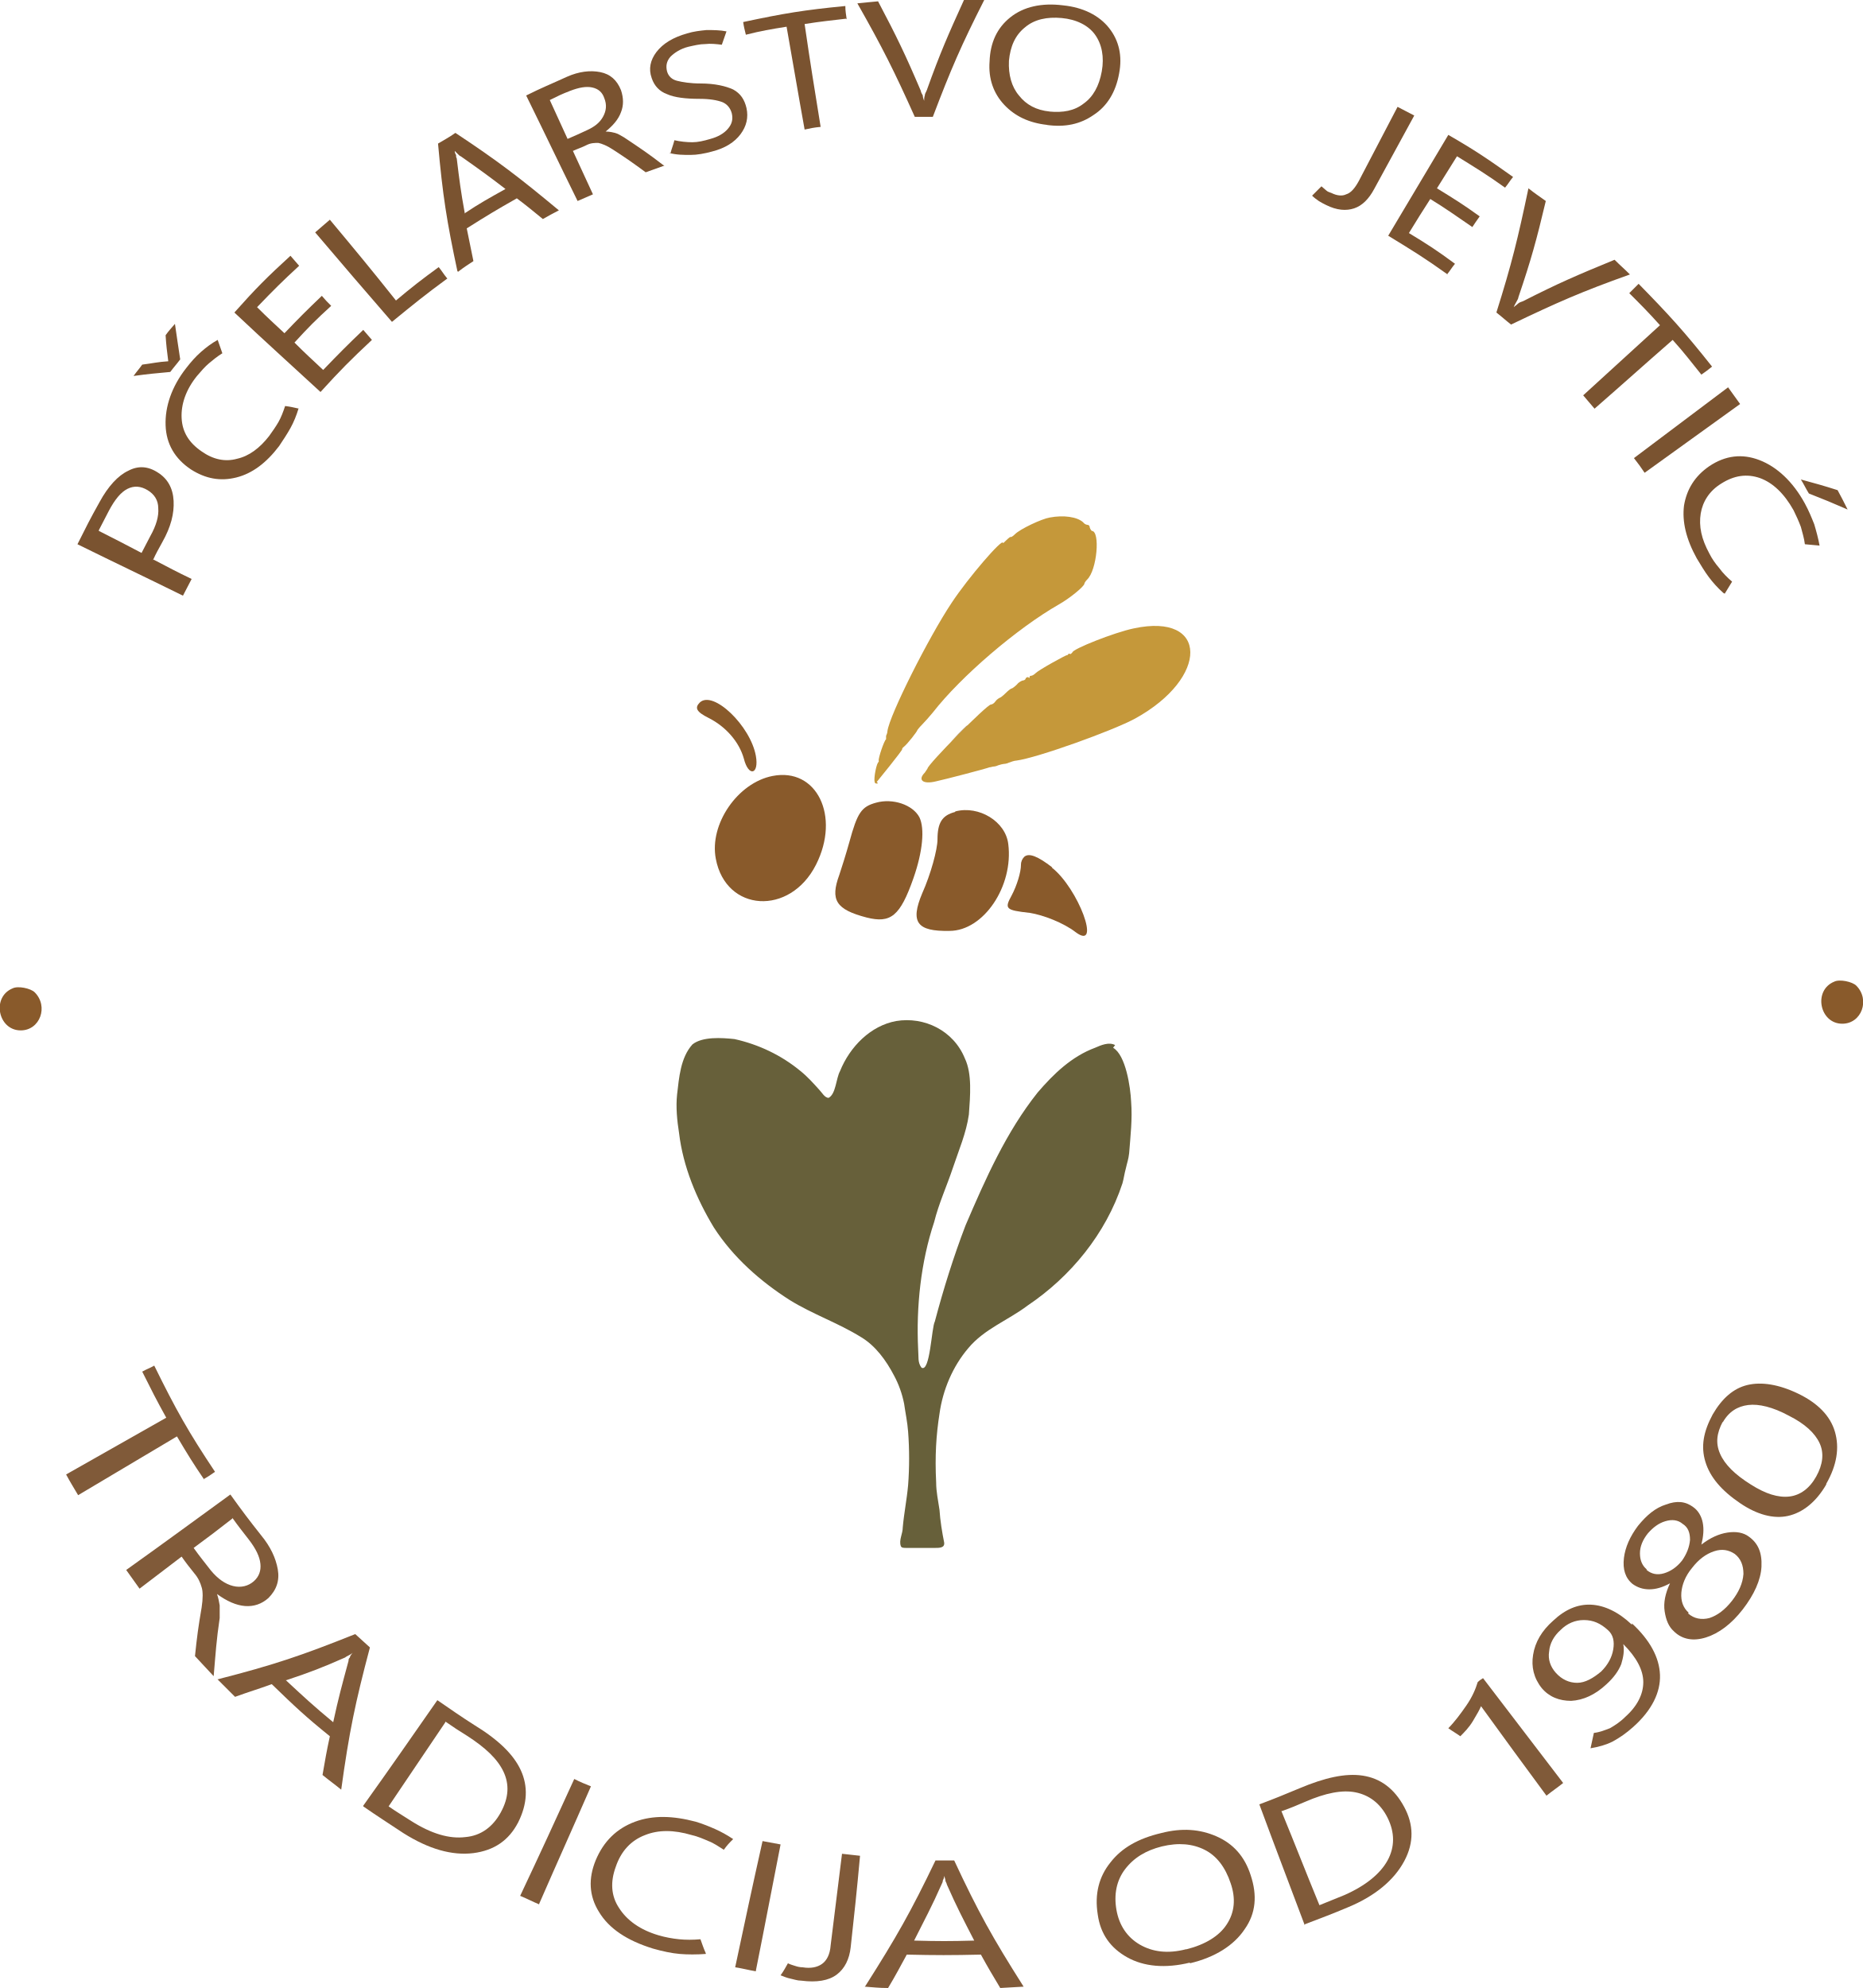
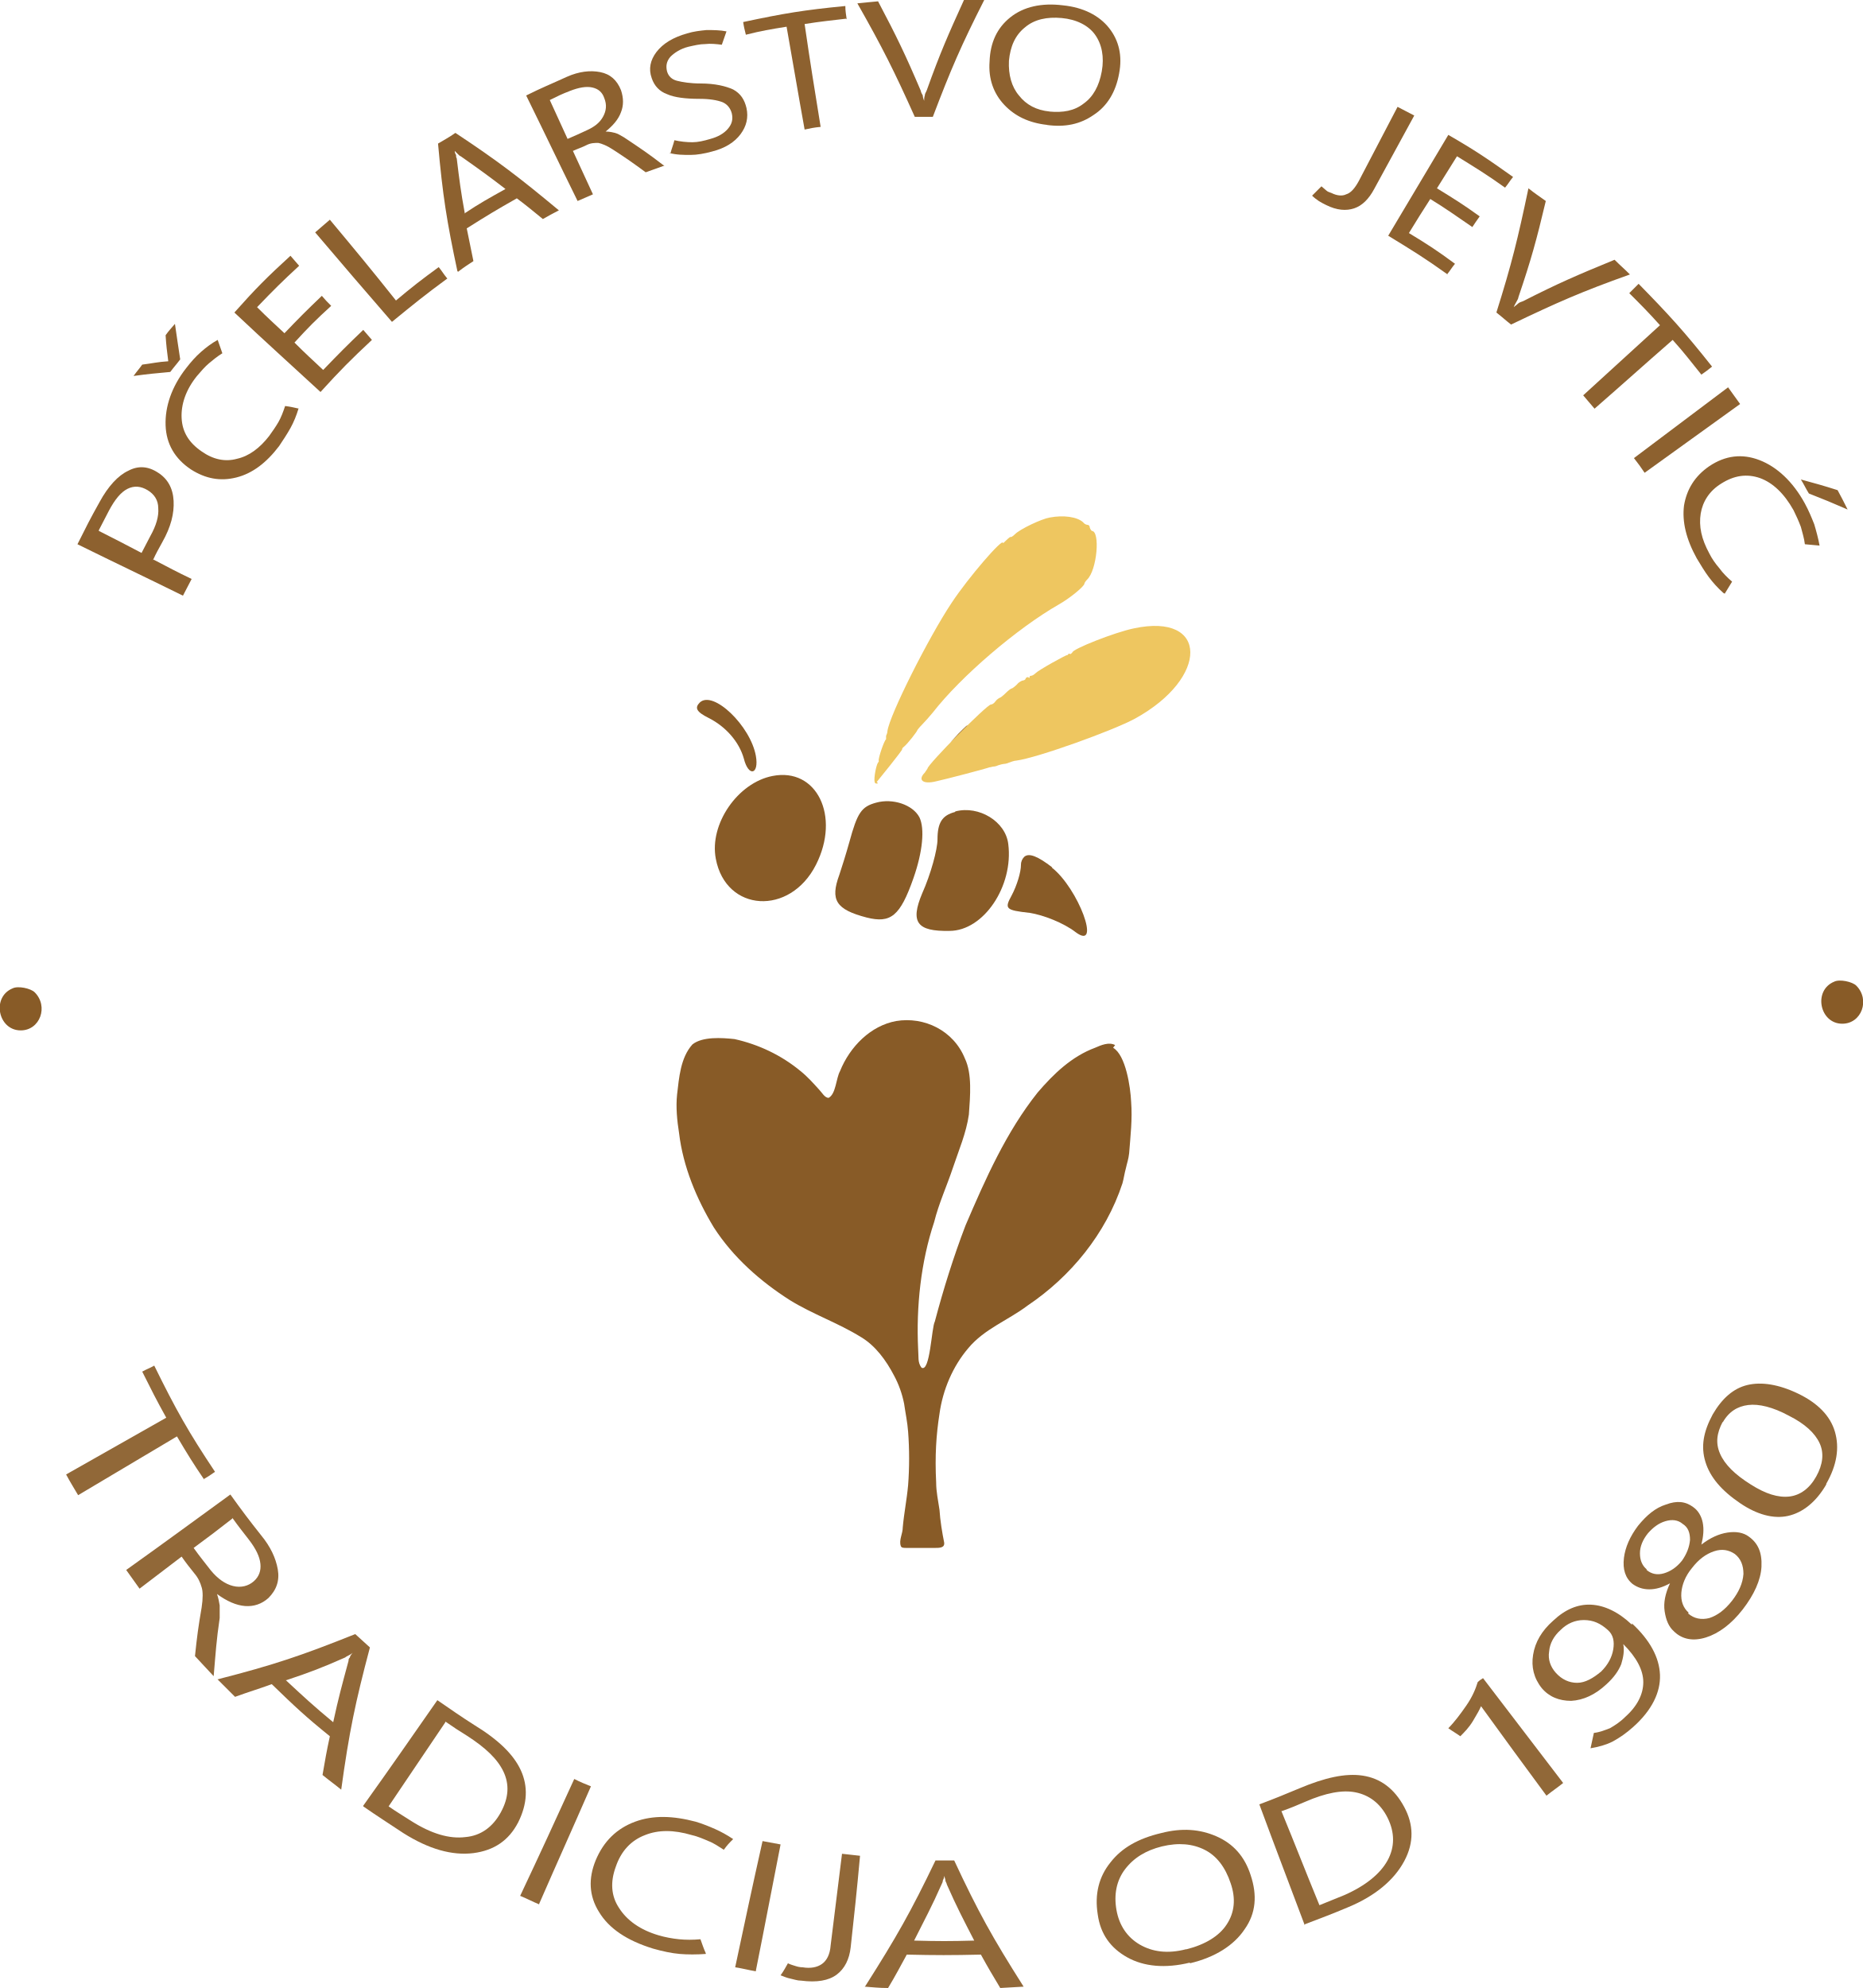
<svg xmlns="http://www.w3.org/2000/svg" id="Layer_2" data-name="Layer 2" viewBox="0 0 27.9 29.77">
  <defs>
    <style>
      .cls-1 {
-         fill: #baa38c;
+         fill: #885B27;
      }

      .cls-1, .cls-2, .cls-3, .cls-4, .cls-5 {
        stroke-width: 0px;
      }

      .cls-2 {
-         fill: #895a2b;
+         fill: #885B27;
      }

      .cls-3 {
-         fill: #c5983a;
+         fill: #EEC660;
      }

      .cls-6 {
        opacity: .96;
      }

      .cls-7 {
        opacity: .92;
      }

      .cls-4 {
-         fill: #67603a;
+         fill: #885B27;
      }

      .cls-5 {
-         fill: #754c28;
+         fill: #885B27;
      }
    </style>
  </defs>
  <g id="Layer_1-2" data-name="Layer 1">
    <g>
      <path class="cls-2" d="M.19,14.8c-.32.13-.22.63.12.63.29,0,.42-.36.21-.57-.06-.06-.25-.1-.33-.06Z" />
      <g>
        <path class="cls-4" d="M16.7,15.65c-.09-.05-.21,0-.3.04-.35.13-.62.39-.86.67-.47.59-.78,1.29-1.08,1.99-.18.47-.33.95-.46,1.44-.05.09-.07.77-.2.69-.06-.08-.04-.16-.05-.28-.03-.63.04-1.3.24-1.9.07-.28.19-.54.28-.81.09-.27.2-.52.24-.8.02-.28.05-.61-.06-.84-.17-.42-.61-.63-1.03-.56h0c-.38.07-.69.38-.84.75-.06.11-.06.34-.17.4-.06,0-.1-.08-.14-.12-.09-.1-.18-.2-.28-.28-.29-.24-.63-.4-.99-.48-.19-.02-.48-.04-.63.08-.18.2-.2.5-.23.75-.02.19,0,.39.03.58.06.5.26.98.52,1.41.29.45.7.81,1.14,1.09.34.21.72.34,1.06.55.22.13.38.35.5.58.07.13.12.27.15.42.02.14.05.28.06.42.02.26.02.54,0,.8-.02.22-.06.41-.08.63,0,.1-.06.19-.03.28.01.03.04.03.09.03.05,0,.1,0,.15,0,.08,0,.18,0,.27,0,.07,0,.15,0,.14-.08-.03-.15-.06-.33-.07-.49-.02-.14-.05-.27-.05-.41-.02-.4,0-.71.05-1.03.05-.36.2-.71.43-.98.24-.29.6-.42.89-.64.64-.43,1.17-1.07,1.42-1.83.02-.07.03-.15.05-.22.02-.09.04-.14.05-.23.02-.26.05-.51.03-.77-.01-.22-.08-.7-.27-.81Z" />
        <path class="cls-2" d="M10.72,12.86c.15.8,1.11.86,1.5.09.37-.73.01-1.46-.65-1.33-.52.1-.95.72-.85,1.24Z" />
        <path class="cls-2" d="M15.76,12.99c-.22-.17-.35-.22-.42-.16-.03.03-.05.07-.05.12,0,.11-.06.31-.14.46-.11.2-.09.22.27.26.2.03.51.15.69.29.39.29.04-.66-.36-.97Z" />
        <path class="cls-2" d="M12.72,12.61c-.05.18-.12.4-.15.49-.14.38-.05.52.41.64.36.09.5-.02.7-.59.14-.4.17-.74.09-.91-.1-.19-.4-.29-.65-.22-.22.06-.28.15-.4.59Z" />
        <path class="cls-2" d="M14.3,12.16c-.19.05-.26.16-.26.41,0,.15-.1.52-.23.81-.18.43-.08.57.41.56.51,0,.96-.67.88-1.3-.04-.34-.44-.58-.79-.49Z" />
        <path class="cls-2" d="M11.14,11.36c.07.28.23.24.18-.04-.08-.45-.64-.99-.84-.8-.08.08-.05.14.13.23.26.13.46.36.53.61Z" />
        <path class="cls-1" d="M14.23,11.12l.13-.12c.07-.07.13-.12.13-.13,0-.02-.02,0-.14.12l-.12.13Z" />
        <path class="cls-3" d="M13.13,11.71s.4-.49.38-.49c0,0,0-.02.03-.04.05-.04.2-.23.2-.25,0,0,.03-.04.07-.08.04-.04.11-.12.16-.18.42-.54,1.26-1.26,1.89-1.62.16-.09.38-.27.38-.31,0-.01.02-.04.04-.06.15-.14.2-.73.07-.73,0,0-.02-.02-.03-.05,0-.03-.02-.04-.03-.04,0,0-.04,0-.07-.04-.09-.08-.29-.11-.5-.07-.12.02-.44.17-.52.25-.03.03-.06.05-.07.04,0,0-.03.02-.06.05-.03.03-.05.05-.05.04,0-.08-.52.52-.77.9-.34.51-.93,1.68-.96,1.92,0,.02-.01.05-.02.07,0,.02,0,.03,0,.03,0,0,0,0,0,.02-.03.02-.12.29-.11.32,0,.01,0,.02,0,.02-.03,0-.08.25-.06.3,0,.02.02.03.05.02Z" />
        <path class="cls-3" d="M16.04,9.79s-.01.01-.02,0c-.01,0-.02,0-.02,0s0,.02-.02.02c-.02,0-.42.22-.47.27-.02.02-.05.04-.07.04s-.02.01-.02.02-.01.02-.02,0c-.01,0-.03,0-.04.02,0,.02-.03.03-.04.03s-.06.02-.09.06c-.03.03-.07.06-.08.06s-.05.03-.09.07c-.04.04-.08.07-.09.07,0,0-.04.02-.06.05-.02.03-.05.05-.07.05-.06,0-.95.9-.95.96,0,0-.02.03-.04.06-.11.11-.03.18.17.13.14-.03.75-.19.8-.21.02,0,.04-.01.05-.01,0,0,.04,0,.08-.02.03-.01.07-.02.08-.02,0,0,.04,0,.08-.02.03-.01.08-.03.11-.03.31-.04,1.45-.45,1.78-.63,1.11-.61,1.1-1.59-.02-1.35-.29.06-.92.31-.92.36Z" />
      </g>
      <g class="cls-7">
        <g>
          <path class="cls-5" d="M3.06,22.16c-.17-.25-.25-.38-.41-.65-.59.35-.89.53-1.48.88-.07-.12-.11-.18-.18-.31.6-.34.9-.51,1.5-.85-.15-.27-.22-.41-.36-.69.07-.04.11-.05.18-.09.33.67.51.99.91,1.59-.07.05-.1.07-.17.11Z" />
          <path class="cls-5" d="M3.19,25.09c-.11-.12-.16-.17-.27-.29.03-.29.05-.44.1-.73.02-.13.02-.24,0-.3-.02-.07-.05-.14-.11-.21-.08-.1-.12-.15-.19-.25-.25.19-.38.29-.63.48-.08-.11-.12-.17-.2-.28.63-.45.94-.68,1.56-1.13.18.25.27.37.46.61.14.17.22.34.25.51.03.17-.02.31-.14.43-.1.09-.22.13-.35.12-.13-.01-.27-.07-.42-.18,0,0,0,0,0,0,.02.06.03.11.04.17,0,.05,0,.11,0,.19-.05.34-.06.52-.09.87ZM3.48,22.74c-.23.18-.35.27-.58.44.1.14.16.21.26.34.1.12.21.2.33.23.12.03.23,0,.31-.07.08-.07.11-.16.1-.26-.01-.11-.07-.23-.17-.36-.1-.13-.15-.19-.25-.33Z" />
          <path class="cls-5" d="M3.25,25.15c.86-.22,1.27-.36,2.07-.68.09.08.13.12.22.2-.22.83-.31,1.26-.43,2.13-.11-.09-.17-.13-.28-.22.04-.23.06-.35.11-.58-.36-.29-.53-.45-.87-.78-.22.08-.33.11-.55.19-.1-.1-.16-.16-.26-.26ZM4.28,25.16c.28.26.42.39.71.63.08-.37.13-.55.23-.92,0-.02,0-.03.02-.05,0-.02.02-.04.04-.07,0,0,0,0,0,0-.02.02-.04.03-.06.04-.02.01-.04.02-.05.03-.34.15-.52.22-.88.34Z" />
          <path class="cls-5" d="M5.44,27.04c.45-.63.67-.95,1.11-1.58.22.15.33.23.55.37.36.22.59.44.7.68.11.24.1.5-.04.78-.14.27-.36.42-.67.46-.32.04-.67-.06-1.05-.3-.24-.16-.37-.24-.6-.4ZM6.67,25.79c-.34.5-.51.76-.85,1.26.13.09.2.13.34.22.3.19.57.27.81.24.23-.02.41-.15.53-.37.12-.22.13-.42.04-.61-.09-.19-.27-.36-.55-.54-.13-.08-.19-.12-.32-.21Z" />
          <path class="cls-5" d="M8.08,28.52c-.12-.05-.17-.08-.29-.13.33-.7.49-1.05.81-1.75.1.05.15.07.25.11-.31.71-.47,1.06-.78,1.77Z" />
          <path class="cls-5" d="M10.57,29.26c-.14.01-.27.01-.39,0-.12-.01-.26-.04-.4-.08-.39-.12-.66-.3-.81-.55-.15-.24-.16-.5-.05-.77.12-.29.32-.48.59-.58.27-.1.57-.09.91,0,.1.03.2.07.29.11.09.04.18.09.27.15-.06.06-.09.09-.14.16-.08-.05-.15-.1-.23-.13-.07-.03-.16-.07-.25-.09-.27-.08-.5-.08-.7,0-.21.08-.36.24-.44.48-.08.22-.07.43.05.61.12.19.32.33.59.41.1.03.21.05.31.06.1.01.21.01.32,0,.03.08.04.12.08.21Z" />
          <path class="cls-5" d="M11.32,29.52c-.12-.02-.18-.04-.31-.06.16-.75.24-1.13.41-1.89.11.02.16.03.27.05-.15.76-.22,1.14-.37,1.89Z" />
          <path class="cls-5" d="M12.74,29.16c-.02.18-.09.32-.21.41-.12.09-.3.12-.53.09-.06,0-.11-.02-.16-.03-.05-.01-.1-.03-.15-.05.05-.07.07-.11.11-.18.04.02.08.03.11.04s.07.02.11.02c.12.02.22,0,.29-.05.07-.05.12-.14.13-.28.07-.55.1-.82.17-1.37.11.01.16.02.27.03-.05.55-.08.82-.14,1.37Z" />
          <path class="cls-5" d="M12.96,29.74c.47-.74.68-1.11,1.05-1.88.11,0,.17,0,.28,0,.36.77.57,1.15,1.04,1.89-.14.01-.21.01-.35.02-.12-.2-.18-.3-.29-.5-.45.01-.67.01-1.11,0-.11.2-.16.3-.28.5-.14,0-.21-.01-.35-.02ZM13.69,29.06c.36.01.54.01.9,0-.17-.33-.26-.5-.41-.84,0-.01-.01-.03-.02-.05,0-.02-.01-.05-.02-.08,0,0,0,0,0,0,0,.03-.01.05-.02.07,0,.02-.01.04-.02.06-.15.34-.24.5-.41.84Z" />
          <path class="cls-5" d="M17.82,29.39c-.37.09-.69.06-.94-.08-.25-.14-.4-.35-.44-.64-.05-.31.02-.57.19-.78.17-.22.42-.36.76-.44.31-.08.58-.06.83.05.25.11.42.3.51.58.1.3.08.57-.09.81-.16.24-.44.42-.82.51ZM17.77,29.19c.28-.07.49-.2.6-.37.12-.18.14-.39.06-.62-.08-.24-.21-.41-.39-.5-.18-.09-.39-.11-.64-.05-.24.06-.42.17-.55.34-.13.17-.17.38-.13.61.04.23.16.41.35.52.19.11.42.14.69.07Z" />
          <path class="cls-5" d="M19.54,28.83c-.27-.72-.41-1.08-.68-1.81.24-.09.36-.14.6-.24.38-.16.69-.23.95-.19.26.04.47.19.62.47.14.26.15.53,0,.81-.15.28-.43.52-.84.69-.26.11-.4.16-.66.26ZM19.19,27.12c.23.56.34.85.57,1.41.15-.06.22-.09.37-.15.32-.14.54-.32.65-.52s.11-.42,0-.64c-.11-.22-.28-.34-.48-.38-.2-.04-.45.01-.75.14-.14.06-.21.09-.35.14Z" />
          <path class="cls-5" d="M23.41,26.7c-.1.08-.15.11-.25.19-.39-.53-.59-.8-.98-1.34-.02.05-.06.12-.12.22-.06.1-.13.17-.19.23-.07-.05-.11-.07-.18-.12.09-.09.18-.21.27-.34s.14-.25.17-.35c.03-.03.05-.04.08-.06.48.63.72.94,1.2,1.57Z" />
          <path class="cls-5" d="M24.44,24.31c.27.25.41.51.42.77s-.12.53-.4.78c-.1.09-.2.16-.31.22-.1.05-.21.08-.33.1.02-.09.03-.14.05-.23.09-.01.16-.04.24-.07.07-.04.15-.09.23-.17.18-.16.27-.34.27-.52,0-.18-.1-.37-.3-.57,0,0,0,0,0,0,.02.1,0,.2-.03.3-.04.1-.11.2-.22.3-.17.16-.35.24-.53.25-.18,0-.33-.06-.44-.19-.12-.15-.16-.32-.13-.5.03-.19.13-.36.3-.51.18-.17.37-.25.57-.24.2.01.41.11.61.3ZM24.08,24.41c-.11-.1-.22-.15-.36-.15-.13,0-.25.05-.35.15-.1.09-.16.2-.17.32-.02.12.02.23.1.32.09.1.2.15.32.15.12,0,.24-.07.36-.17.1-.1.16-.21.18-.33.02-.12,0-.22-.08-.29Z" />
          <path class="cls-5" d="M25.07,24.43c-.08-.07-.12-.17-.14-.3-.02-.13.01-.27.08-.42-.11.06-.21.09-.31.09-.1,0-.18-.03-.25-.08-.11-.09-.15-.22-.13-.39.02-.16.09-.32.21-.48.13-.16.26-.27.42-.32.16-.06.29-.05.41.04.07.05.12.13.14.23.02.1.01.21-.02.33.13-.1.26-.16.39-.18.13-.02.24,0,.32.06.14.1.2.24.19.45-.01.2-.11.42-.28.64-.17.22-.36.36-.55.42-.19.06-.35.03-.47-.08ZM25.28,24.16c.09.08.2.1.32.07.12-.04.23-.12.34-.26.1-.13.16-.26.17-.4,0-.13-.04-.23-.13-.3-.09-.06-.19-.08-.31-.04-.12.04-.23.12-.33.25-.1.12-.15.25-.16.37-.01.13.03.23.11.3ZM24.66,23.51c.07.06.16.08.26.05.1-.03.19-.09.27-.19.07-.1.11-.2.12-.31,0-.11-.03-.19-.11-.24-.07-.06-.16-.07-.26-.04-.1.03-.18.09-.26.18-.08.1-.12.2-.12.3,0,.1.03.18.1.24Z" />
          <path class="cls-5" d="M27.35,22.23c-.15.26-.35.42-.57.47s-.47-.02-.72-.19c-.28-.19-.45-.39-.52-.62-.07-.23-.03-.45.11-.71.14-.24.31-.39.52-.44.21-.05.47-.01.76.13.29.14.48.33.55.57.07.24.03.5-.13.78ZM25.8,21.29c-.09.17-.11.32-.04.48.07.16.22.31.46.46.22.14.41.2.58.18.16-.02.3-.12.4-.3.1-.18.12-.35.05-.5-.07-.15-.22-.29-.46-.41-.24-.13-.45-.18-.61-.16-.16.02-.29.1-.38.26Z" />
        </g>
      </g>
      <path class="cls-2" d="M27.47,14.7c-.32.13-.22.63.12.63.29,0,.42-.36.21-.57-.06-.06-.25-.1-.33-.06Z" />
      <g class="cls-6">
        <path class="cls-5" d="M2.3,8.38c.23.12.34.18.57.29-.05.1-.08.15-.13.25-.63-.31-.95-.46-1.58-.77.13-.26.19-.38.33-.63.13-.24.28-.4.43-.47.15-.08.3-.07.45.03.14.09.22.23.23.42.01.19-.04.39-.17.62-.06.11-.09.16-.14.27ZM1.48,7.95c.26.13.39.2.64.33.05-.1.08-.15.13-.25.09-.16.13-.3.12-.42,0-.12-.06-.21-.16-.27-.1-.06-.2-.07-.3-.02-.1.05-.19.16-.28.33-.06.12-.09.17-.15.29Z" />
        <path class="cls-5" d="M4.47,6.12c-.03.1-.07.2-.12.29-.05.09-.11.18-.17.27-.19.25-.4.41-.64.47-.24.06-.46.02-.68-.12-.24-.16-.37-.38-.38-.66-.01-.28.09-.58.31-.86.07-.09.14-.17.22-.24.08-.07.16-.13.25-.18.03.08.04.12.07.2-.08.05-.14.1-.2.15-.06.05-.12.12-.18.19-.17.21-.24.43-.23.63.01.21.11.37.3.5.17.12.35.16.53.11.18-.04.34-.16.48-.34.05-.07.1-.14.14-.21.04-.07.07-.15.1-.24.08.01.12.02.21.04ZM2.7,5.38c-.06.08-.09.11-.15.19-.22.02-.33.03-.55.06.05-.07.08-.1.13-.17.16-.02.23-.04.39-.05-.02-.16-.03-.23-.04-.39.05-.07.08-.1.14-.17.03.22.05.33.08.54Z" />
        <path class="cls-5" d="M5.57,5.09c-.32.3-.47.45-.77.78-.52-.48-.78-.71-1.29-1.19.32-.36.49-.53.84-.85.05.06.08.09.13.15-.26.24-.38.36-.63.62.16.16.25.24.41.39.22-.23.33-.34.56-.56.05.06.08.09.14.15-.23.21-.34.32-.55.55.17.17.26.25.43.41.24-.25.36-.37.6-.6.05.06.08.09.13.15Z" />
        <path class="cls-5" d="M6.7,4.17c-.34.25-.5.38-.83.65-.46-.53-.69-.8-1.15-1.34.09-.08.13-.11.22-.19.4.48.6.72.99,1.21.25-.21.38-.31.64-.5.05.06.07.1.12.16Z" />
        <path class="cls-5" d="M6.85,4.06c-.16-.75-.22-1.13-.29-1.91.1-.06.16-.09.26-.16.65.43.96.67,1.55,1.16-.1.05-.15.08-.24.13-.16-.13-.23-.19-.39-.31-.3.17-.45.26-.75.45.04.2.06.29.1.49-.09.06-.14.09-.23.16ZM6.95,3.2c.24-.16.37-.23.62-.37-.26-.2-.4-.3-.67-.49-.01,0-.03-.02-.04-.03-.01-.01-.03-.03-.05-.05,0,0,0,0,0,0,0,.02.01.05.02.06,0,.02,0,.04.01.05.04.33.06.49.12.82Z" />
        <path class="cls-5" d="M9.95,2.48c-.11.04-.17.06-.28.1-.19-.14-.29-.21-.49-.34-.09-.06-.17-.09-.22-.1-.05,0-.11,0-.17.03-.08.04-.12.05-.21.09.12.26.18.39.3.65-.09.04-.14.06-.23.1-.31-.63-.46-.95-.77-1.58.24-.12.37-.17.61-.28.18-.08.35-.1.5-.07.15.03.25.12.31.27.04.12.04.23,0,.33-.04.11-.12.2-.23.29,0,0,0,0,0,0,.05,0,.1.01.14.02.04.01.09.04.14.07.24.16.36.24.58.41ZM8.23,1.49c.11.24.16.35.27.59.12-.05.18-.08.29-.13.11-.05.19-.11.24-.2.05-.09.06-.18.02-.28-.03-.09-.09-.14-.18-.16-.09-.02-.2,0-.33.05-.13.05-.19.08-.31.14Z" />
        <path class="cls-5" d="M10.04,2.3c.02-.08.04-.12.06-.2.09.02.18.03.27.03.08,0,.17-.02.27-.05.11-.03.2-.08.26-.15.06-.07.08-.14.06-.23-.02-.08-.07-.14-.14-.17-.08-.03-.19-.05-.35-.05-.2,0-.37-.02-.48-.07-.11-.04-.19-.12-.23-.24-.05-.14-.02-.27.07-.39.1-.13.25-.22.46-.28.1-.03.19-.04.29-.05.1,0,.2,0,.3.02-.03.08-.04.12-.07.2-.08-.01-.17-.02-.25-.01-.08,0-.16.02-.25.04-.12.03-.21.09-.27.15-.06.07-.07.14-.05.22.02.07.07.12.15.14.08.02.2.04.35.04.22,0,.38.04.49.09.11.06.17.15.2.28.03.14,0,.27-.09.39-.09.12-.23.21-.43.26-.11.03-.22.05-.32.05-.1,0-.21,0-.32-.03Z" />
        <path class="cls-5" d="M12.67.28c-.25.03-.37.04-.62.08.09.62.14.92.24,1.54-.1.01-.15.02-.24.04-.11-.61-.16-.92-.27-1.54-.25.04-.37.06-.61.12-.02-.08-.03-.12-.04-.19.61-.13.91-.18,1.53-.24,0,.08.01.12.02.2Z" />
        <path class="cls-5" d="M14.74,0c-.35.69-.5,1.04-.77,1.75-.11,0-.16,0-.27,0-.31-.69-.48-1.03-.86-1.7.12-.01.18-.02.31-.03.28.53.41.8.64,1.34,0,.02.02.05.03.07,0,.03.01.05.02.08,0,0,0,0,0,0,0-.03,0-.05.01-.08,0-.03.02-.05.03-.08.2-.56.32-.83.57-1.38.12,0,.18,0,.3,0Z" />
        <path class="cls-5" d="M15.68,1.87c-.27-.03-.48-.13-.64-.3-.16-.17-.24-.39-.22-.65.01-.28.11-.5.31-.66.2-.16.47-.22.79-.18.3.03.54.15.69.34.15.19.2.42.15.68-.05.28-.18.49-.38.62-.2.14-.43.19-.71.15ZM15.71,1.67c.21.02.38-.01.52-.12.14-.1.23-.26.27-.48.04-.22,0-.41-.1-.55s-.28-.23-.5-.25c-.22-.02-.41.02-.55.14-.15.12-.22.29-.24.5-.01.21.04.39.15.52.11.14.26.22.46.24Z" />
        <path class="cls-5" d="M20.58,2.83c-.08.15-.18.25-.3.29-.12.04-.26.03-.42-.05-.04-.02-.08-.04-.11-.06-.03-.02-.07-.05-.1-.08.06-.06.09-.09.14-.14.02.02.05.04.07.06.02.02.05.03.08.04.08.04.16.05.22.02.07-.02.13-.09.19-.2.23-.44.35-.67.58-1.11.1.05.15.08.25.13-.24.44-.36.66-.6,1.1Z" />
        <path class="cls-5" d="M21.68,4.11c-.35-.25-.53-.36-.89-.58.36-.6.54-.91.9-1.51.4.23.59.36.97.63-.05.06-.07.1-.12.16-.28-.2-.43-.29-.72-.47-.12.19-.18.29-.3.48.26.16.39.24.64.42-.05.07-.07.1-.11.16-.25-.17-.37-.26-.63-.42-.13.2-.19.3-.32.51.28.17.42.26.69.46-.05.06-.07.1-.12.16Z" />
        <path class="cls-5" d="M24.41,4.11c-.73.26-1.09.42-1.78.75-.09-.07-.13-.11-.22-.18.23-.73.32-1.1.48-1.86.1.08.15.11.26.19-.14.59-.22.88-.41,1.44,0,.02-.02.05-.03.07-.01.02-.03.05-.04.08,0,0,0,0,0,0,.02-.02.04-.03.06-.05.02-.02.05-.03.08-.04.53-.27.81-.39,1.37-.62.09.09.14.13.23.22Z" />
        <path class="cls-5" d="M25.48,5.61c-.17-.21-.25-.32-.43-.52-.47.41-.7.62-1.17,1.03-.07-.08-.1-.12-.17-.2.46-.42.69-.63,1.15-1.05-.18-.2-.27-.29-.46-.48.06-.06.08-.08.14-.14.46.47.68.71,1.1,1.24-.06.05-.09.07-.16.12Z" />
        <path class="cls-5" d="M24.63,7.08c-.06-.09-.09-.13-.16-.22.56-.42.84-.63,1.41-1.06.07.1.11.15.18.25-.57.41-.86.62-1.43,1.03Z" />
        <path class="cls-5" d="M25.81,8.88c-.09-.08-.16-.16-.22-.24-.06-.08-.12-.18-.18-.28-.16-.29-.22-.55-.19-.79.04-.24.16-.44.38-.59.24-.16.49-.19.75-.09.26.1.5.32.68.65.06.11.1.21.14.31.03.1.06.21.08.32-.09-.01-.13-.01-.22-.02-.01-.09-.04-.18-.06-.26-.03-.08-.07-.17-.11-.25-.14-.25-.31-.41-.5-.48-.2-.07-.39-.04-.58.08-.18.11-.28.27-.31.45-.03.19.01.38.13.6.04.08.09.15.15.22.05.07.12.14.19.2-.04.07-.07.11-.11.18ZM27.09,7.39c-.05-.08-.07-.13-.12-.21.22.06.33.09.55.16.06.11.09.17.15.29-.23-.1-.35-.15-.58-.24Z" />
      </g>
    </g>
  </g>
</svg>
